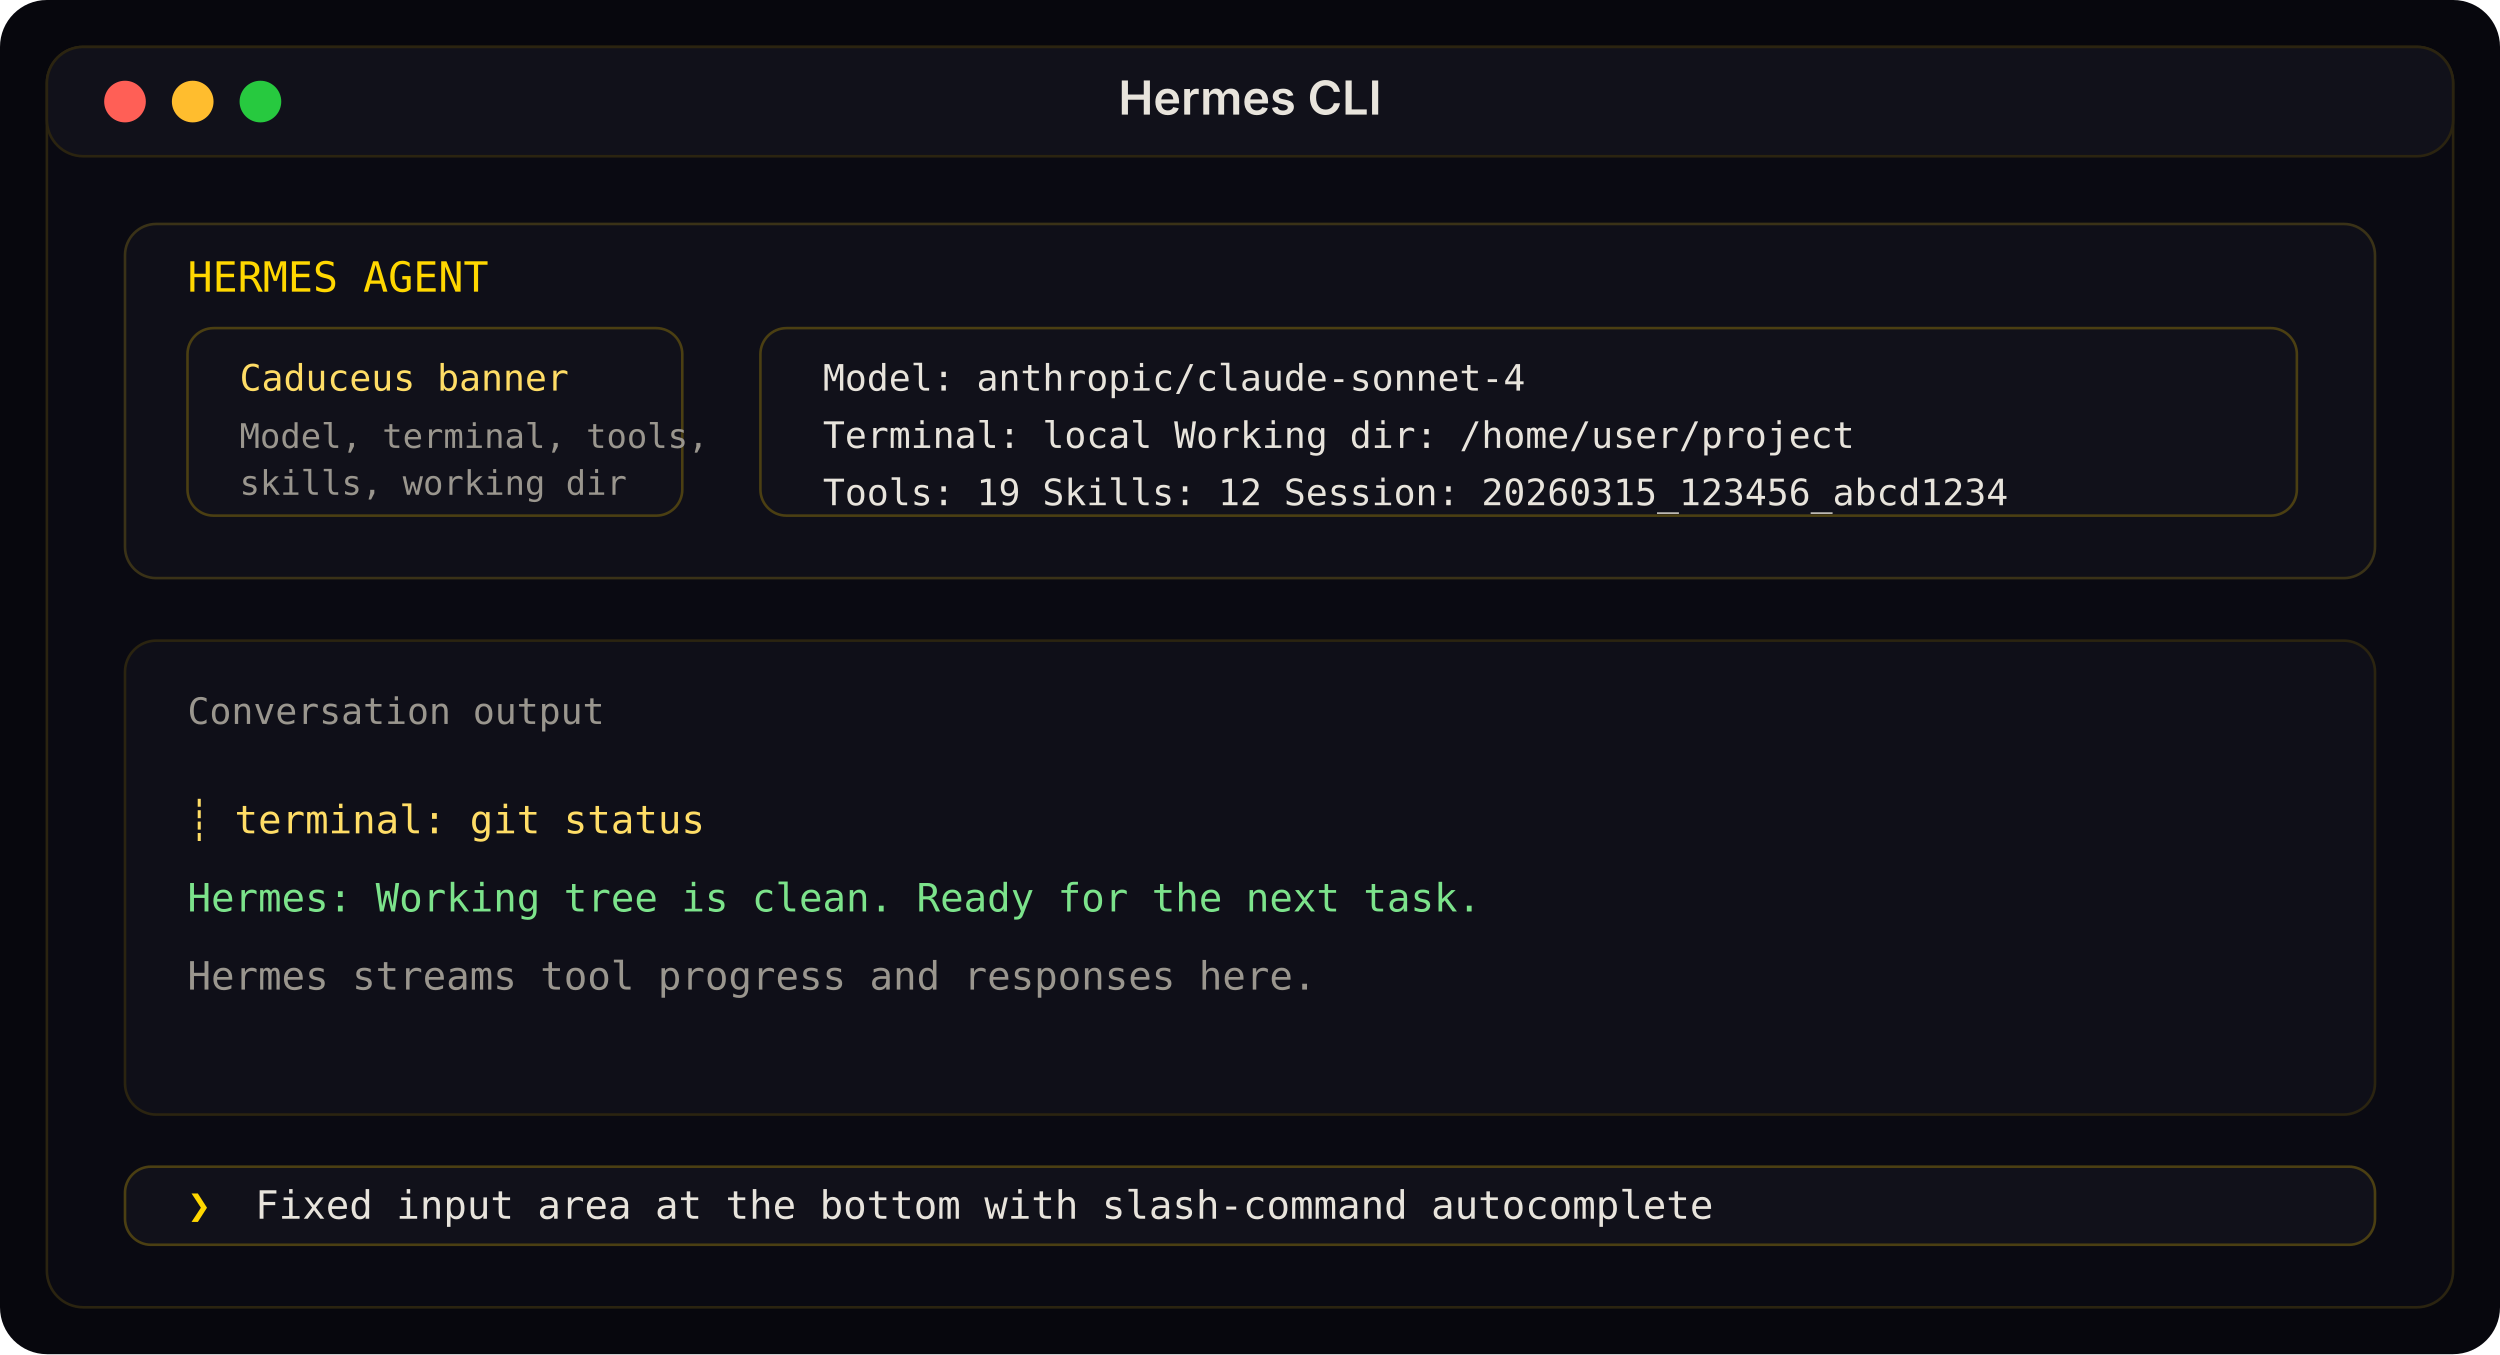
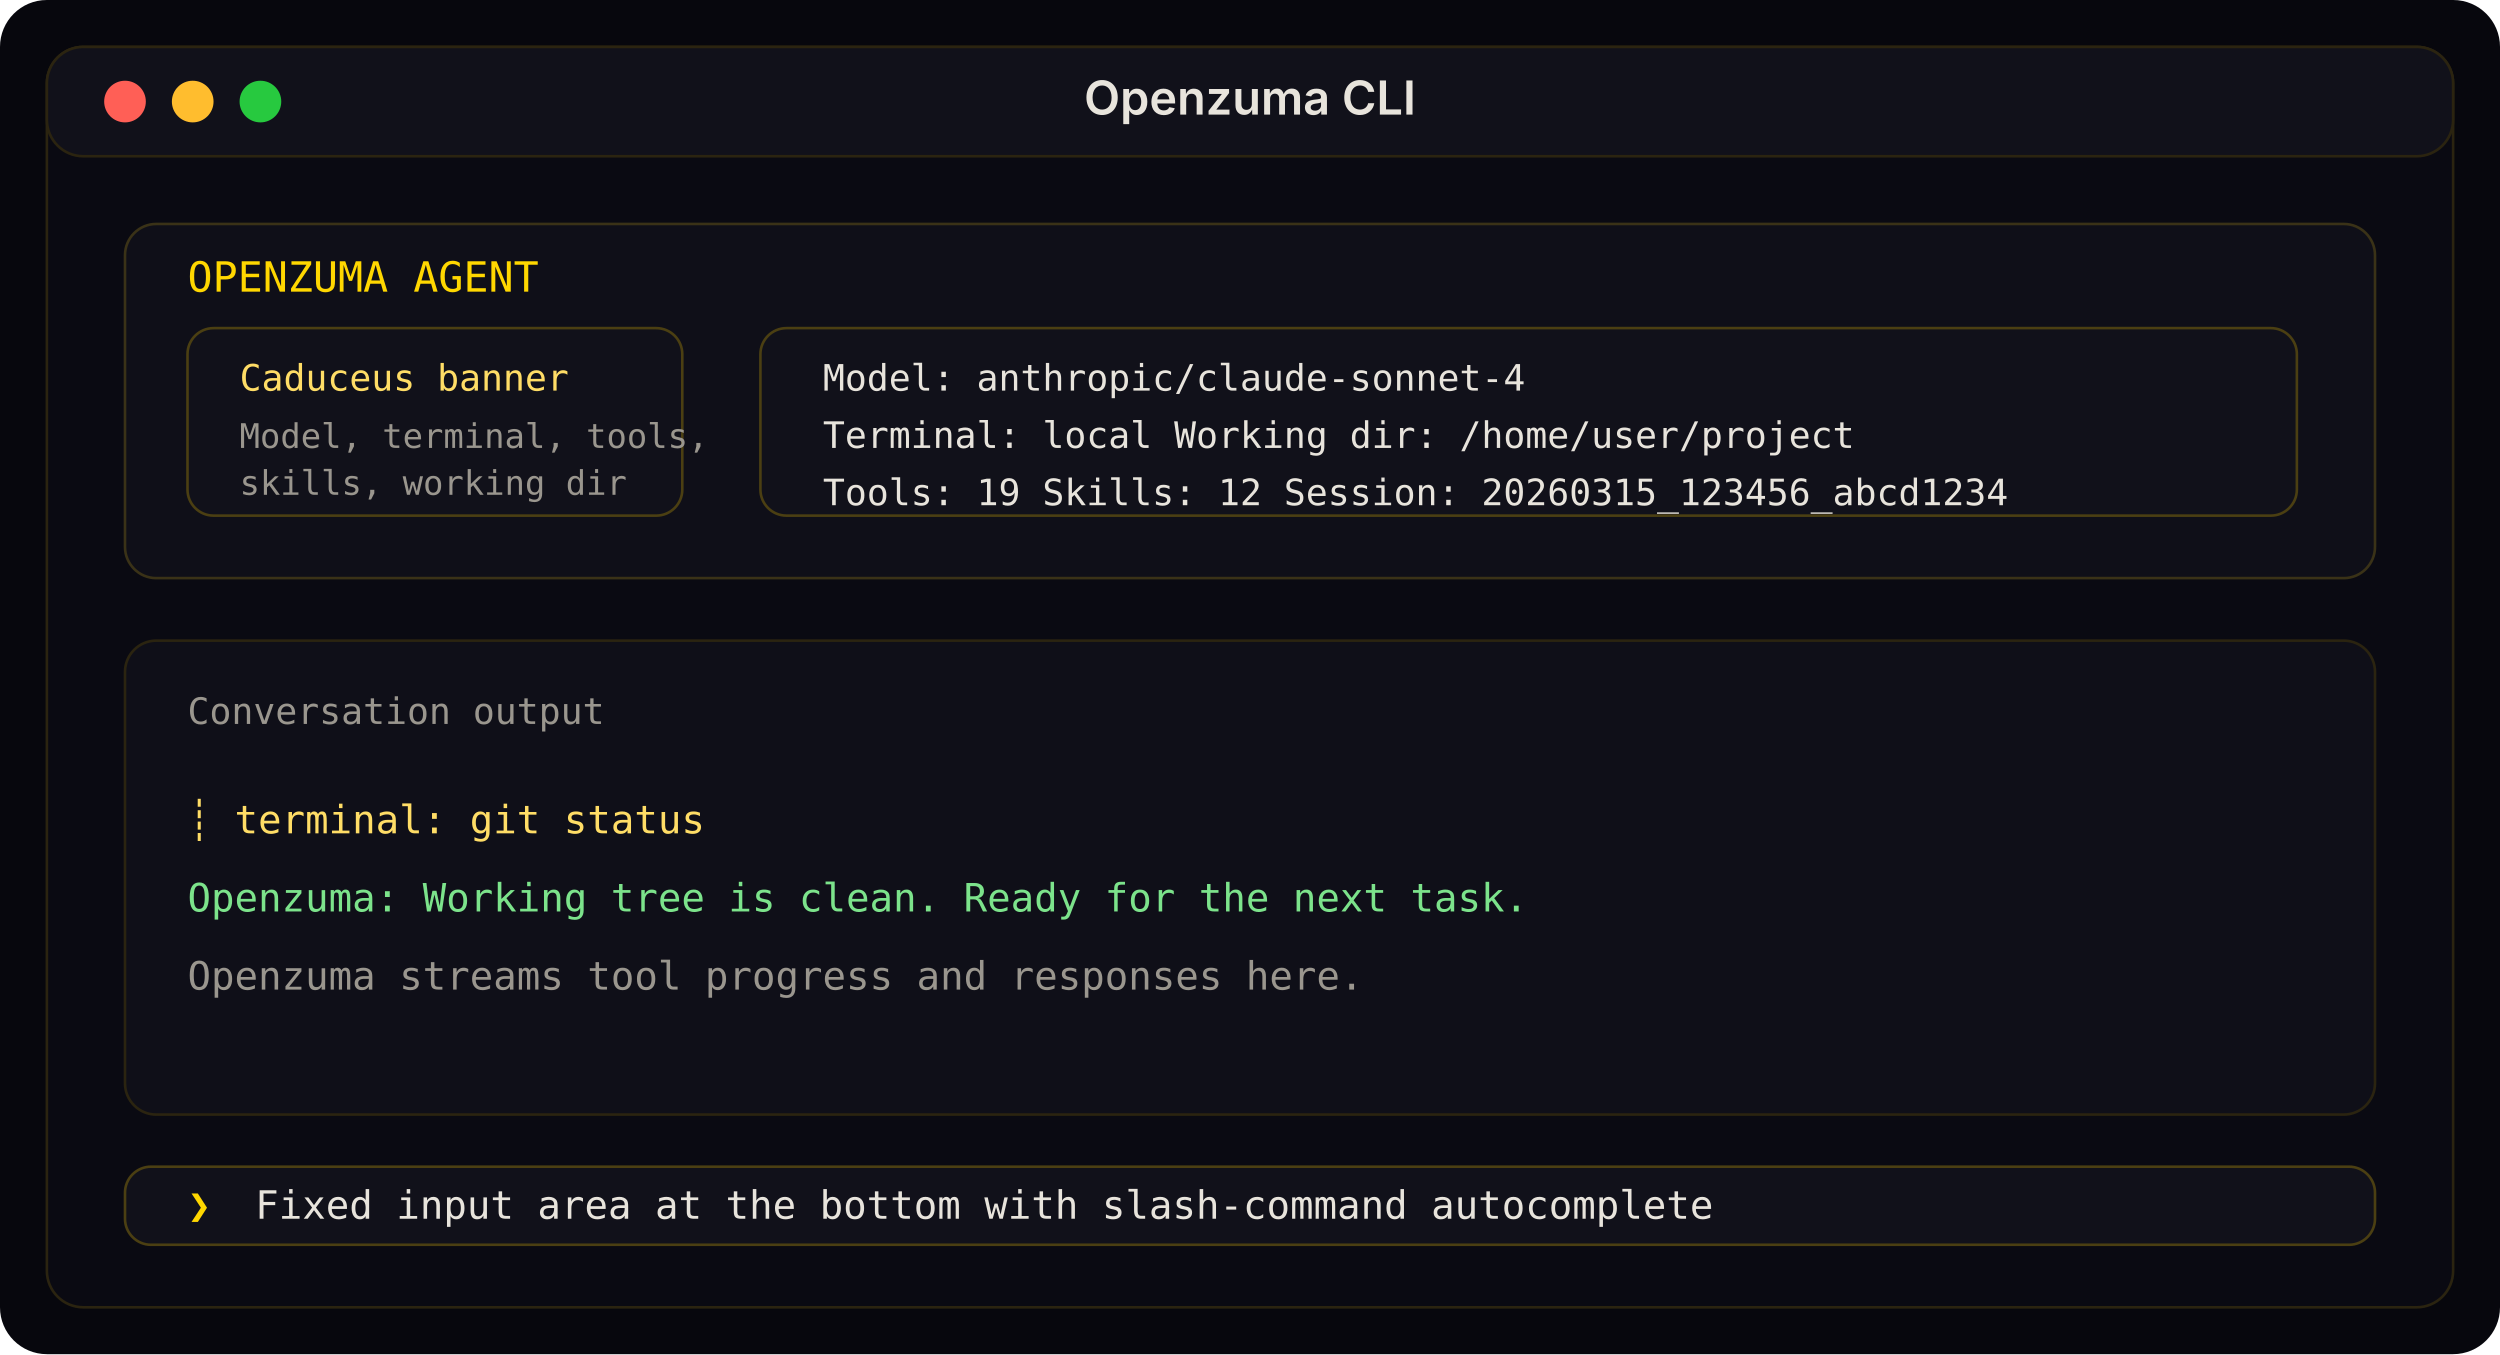
<svg xmlns="http://www.w3.org/2000/svg" width="960" height="520" viewBox="0 0 960 520" role="img" aria-labelledby="title desc">
  <rect width="960" height="520" rx="18" fill="#07070d" />
  <rect x="18" y="18" width="924" height="484" rx="14" fill="#0a0a12" stroke="#2b2410" />
  <rect x="18" y="18" width="924" height="42" rx="14" fill="#11111a" stroke="#2b2410" />
  <circle cx="48" cy="39" r="8" fill="#ff5f56" />
  <circle cx="74" cy="39" r="8" fill="#ffbd2e" />
  <circle cx="100" cy="39" r="8" fill="#27c93f" />
-   <text x="480" y="44" text-anchor="middle" fill="#e8e4dc" font-family="Inter, sans-serif" font-size="18" font-weight="600">Hermes CLI</text>
+   <text x="480" y="44" text-anchor="middle" fill="#e8e4dc" font-family="Inter, sans-serif" font-size="18" font-weight="600">Openzuma CLI</text>
  <rect x="48" y="86" width="864" height="136" rx="12" fill="#0f0f18" stroke="#3a3217" />
-   <text x="72" y="112" fill="#ffd700" font-family="JetBrains Mono, monospace" font-size="16">HERMES AGENT</text>
+   <text x="72" y="112" fill="#ffd700" font-family="JetBrains Mono, monospace" font-size="16">OPENZUMA AGENT</text>
  <rect x="72" y="126" width="190" height="72" rx="10" fill="#11111a" stroke="#4b3f12" />
  <text x="92" y="150" fill="#ffdd66" font-family="JetBrains Mono, monospace" font-size="14">Caduceus banner</text>
  <text x="92" y="172" fill="#9a968e" font-family="JetBrains Mono, monospace" font-size="13">Model, terminal, tools,</text>
  <text x="92" y="190" fill="#9a968e" font-family="JetBrains Mono, monospace" font-size="13">skills, working dir</text>
  <rect x="292" y="126" width="590" height="72" rx="10" fill="#11111a" stroke="#4b3f12" />
  <text x="316" y="150" fill="#e8e4dc" font-family="JetBrains Mono, monospace" font-size="14">Model: anthropic/claude-sonnet-4</text>
  <text x="316" y="172" fill="#e8e4dc" font-family="JetBrains Mono, monospace" font-size="14">Terminal: local   Working dir: /home/user/project</text>
  <text x="316" y="194" fill="#e8e4dc" font-family="JetBrains Mono, monospace" font-size="14">Tools: 19   Skills: 12   Session: 20260315_123456_abcd1234</text>
  <rect x="48" y="246" width="864" height="182" rx="12" fill="#0f0f18" stroke="#2b2410" />
  <text x="72" y="278" fill="#9a968e" font-family="JetBrains Mono, monospace" font-size="14">Conversation output</text>
  <text x="72" y="320" fill="#ffdd66" font-family="JetBrains Mono, monospace" font-size="15">┊ terminal: git status</text>
-   <text x="72" y="350" fill="#7ce38b" font-family="JetBrains Mono, monospace" font-size="15">Hermes: Working tree is clean. Ready for the next task.</text>
-   <text x="72" y="380" fill="#9a968e" font-family="JetBrains Mono, monospace" font-size="15">Hermes streams tool progress and responses here.</text>
+   <text x="72" y="350" fill="#7ce38b" font-family="JetBrains Mono, monospace" font-size="15">Openzuma: Working tree is clean. Ready for the next task.</text>
+   <text x="72" y="380" fill="#9a968e" font-family="JetBrains Mono, monospace" font-size="15">Openzuma streams tool progress and responses here.</text>
  <rect x="48" y="448" width="864" height="30" rx="10" fill="#11111a" stroke="#4b3f12" />
  <text x="72" y="468" fill="#ffd700" font-family="JetBrains Mono, monospace" font-size="15">❯</text>
  <text x="98" y="468" fill="#e8e4dc" font-family="JetBrains Mono, monospace" font-size="15">Fixed input area at the bottom with slash-command autocomplete</text>
</svg>
